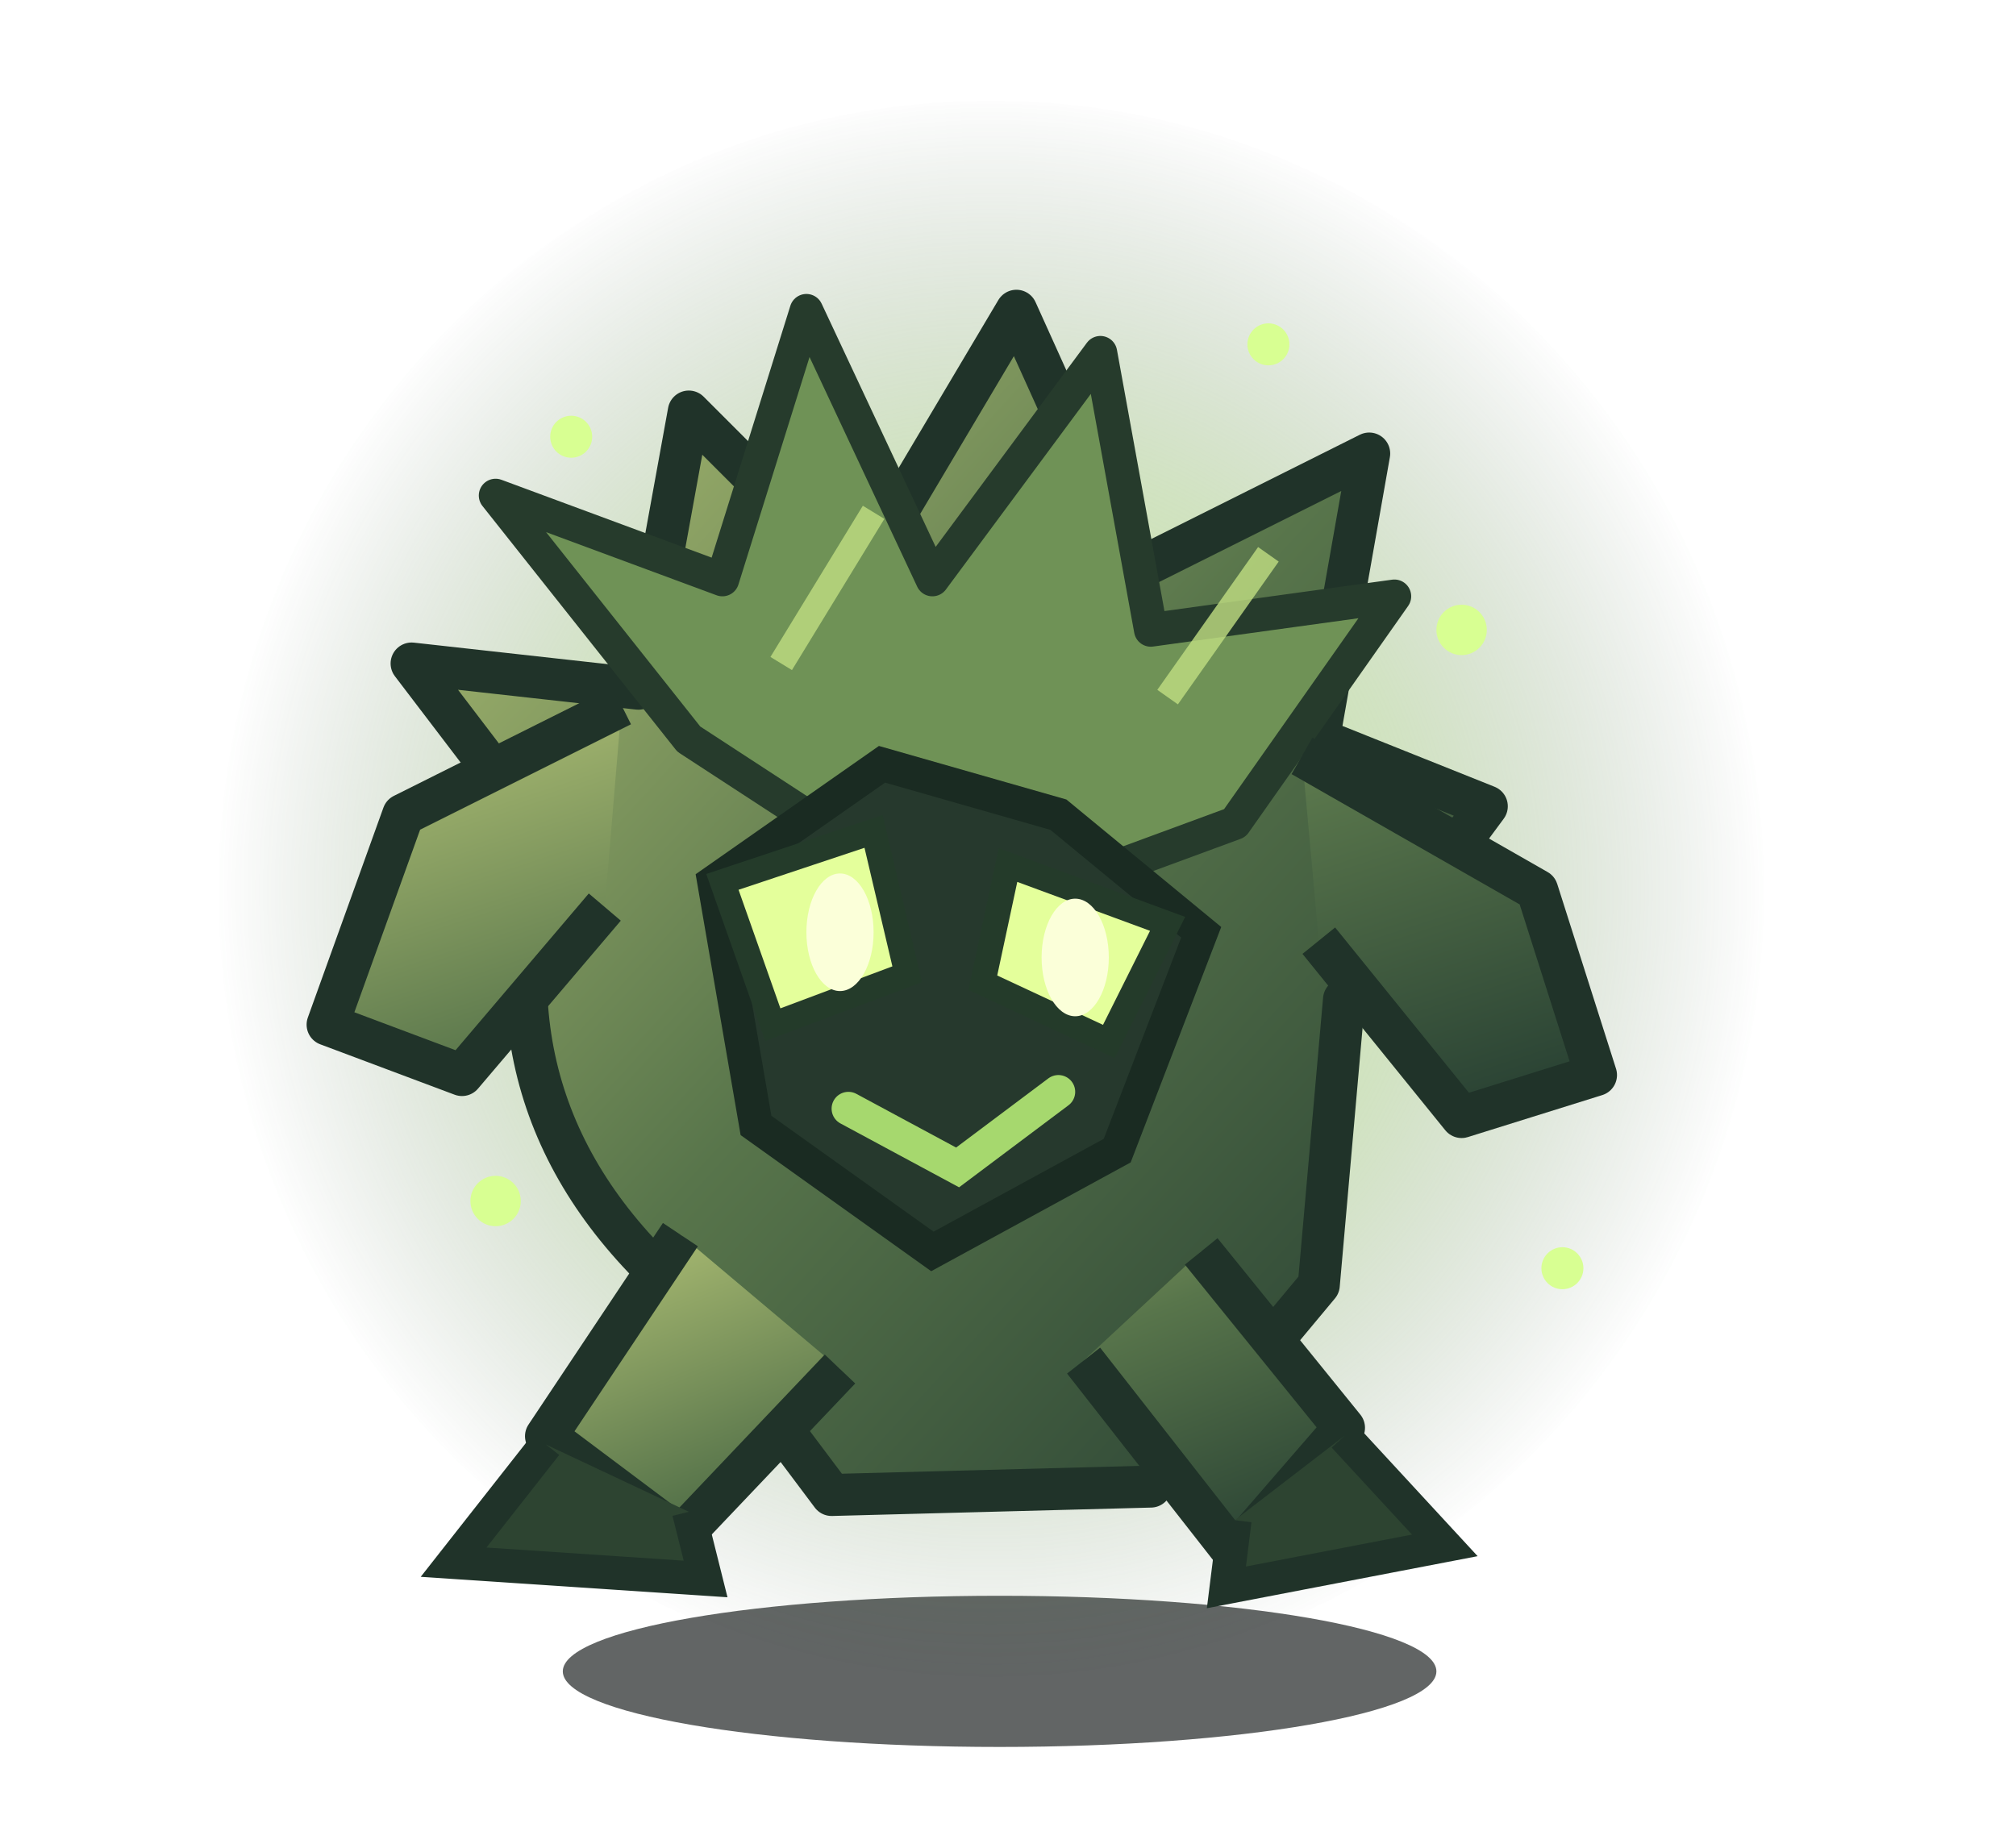
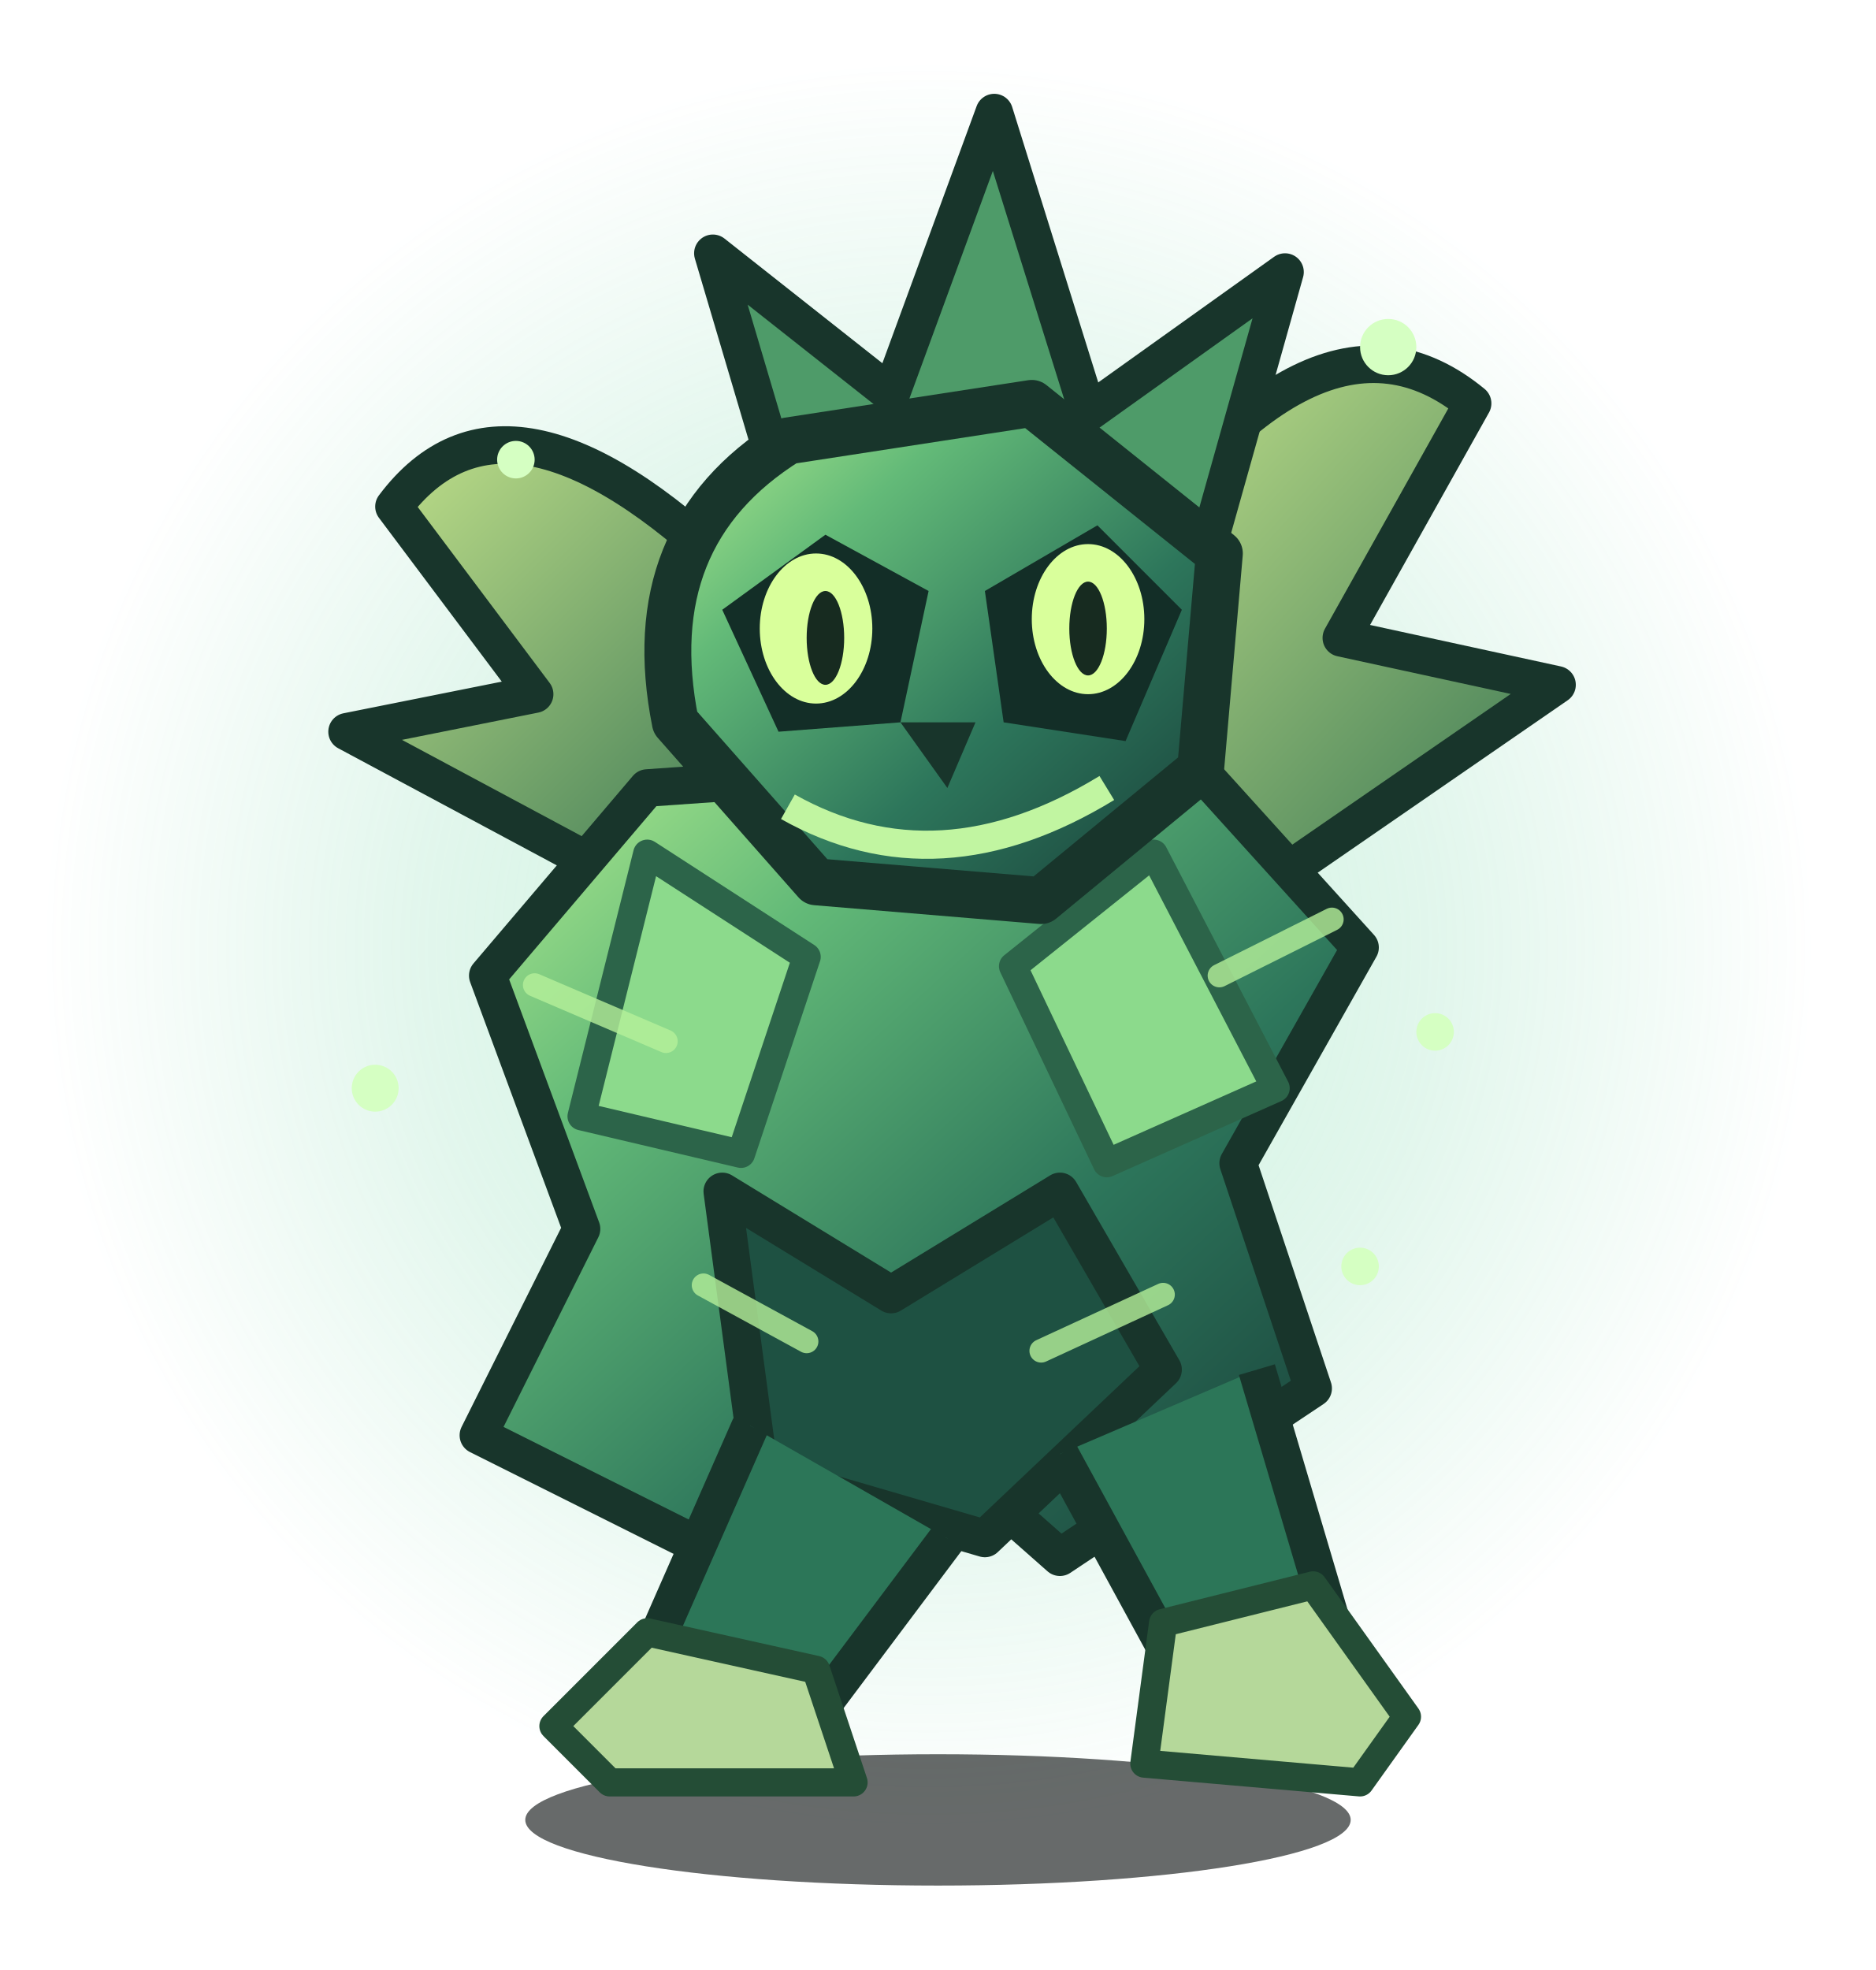
- <svg xmlns="http://www.w3.org/2000/svg" viewBox="0 0 240 220">
+ <svg xmlns="http://www.w3.org/2000/svg" viewBox="0 0 200 210">
  <defs>
-     <radialGradient id="glow">
-       <stop stop-color="#d7ff91" stop-opacity=".75" />
-       <stop offset=".55" stop-color="#7cae50" stop-opacity=".35" />
-       <stop offset="1" stop-color="#35553a" stop-opacity="0" />
+     <radialGradient id="aura">
+       <stop stop-color="#9af6c1" stop-opacity=".38" />
+       <stop offset=".58" stop-color="#4cc98d" stop-opacity=".16" />
+       <stop offset="1" stop-color="#4cc98d" stop-opacity="0" />
    </radialGradient>
-     <linearGradient id="bark" x1="0" y1="0" x2="1" y2="1">
-       <stop stop-color="#b4c477" />
-       <stop offset=".5" stop-color="#58754b" />
-       <stop offset="1" stop-color="#243c31" />
+     <linearGradient id="body" x1="0" y1="0" x2="1" y2="1">
+       <stop stop-color="#b7ef91" />
+       <stop offset=".28" stop-color="#63ba78" />
+       <stop offset=".62" stop-color="#2d765b" />
+       <stop offset="1" stop-color="#173c37" />
+     </linearGradient>
+     <linearGradient id="leaf" x1="0" y1="0" x2="1" y2="1">
+       <stop stop-color="#c6e48c" />
+       <stop offset="1" stop-color="#397653" />
    </linearGradient>
  </defs>
-   <ellipse cx="119" cy="199" rx="52" ry="9" fill="#020706" opacity=".62" />
-   <ellipse cx="118" cy="106" rx="92" ry="94" fill="url(#glow)" />
-   <path d="M81 154Q56 132 65 100L49 79 76 82 82 49 102 69 121 37 135 68 163 54 157 88 177 96 160 119 157 153 137 177 99 178Z" fill="url(#bark)" stroke="#203329" stroke-width="5" stroke-linejoin="round" />
-   <path d="M82 88L59 59 86 69 96 37 111 69 131 42 137 75 166 71 147 98 128 105 105 103Z" fill="#6f9256" stroke="#263b2c" stroke-width="4" stroke-linejoin="round" />
-   <path d="M85 105L105 91 126 97 143 111 133 137 111 149 90 134Z" fill="#26392d" stroke="#1a2b22" stroke-width="4" />
-   <path d="M86 105L104 99 108 116 92 122Z M120 103L139 110 132 124 117 117Z" fill="#e4ff9b" stroke="#243b2a" stroke-width="3" />
-   <ellipse cx="100" cy="111" rx="4" ry="7" fill="#fbffd9" />
-   <ellipse cx="128" cy="114" rx="4" ry="7" fill="#fbffd9" />
-   <path d="M101 132L114 139 126 130" fill="none" stroke="#a6d86e" stroke-width="4" stroke-linecap="round" />
-   <path d="M81 147L65 171 81 183 100 163M143 149L160 170 147 185 129 162" fill="url(#bark)" stroke="#203329" stroke-width="5" stroke-linejoin="round" />
-   <path d="M65 172L54 186 84 188 82 180M160 171L172 184 146 189 147 181" fill="#2d4431" stroke="#203329" stroke-width="4" />
-   <path d="M74 84L48 97 39 122 55 128 72 108M155 90L183 106 190 128 174 133 157 112" fill="url(#bark)" stroke="#203329" stroke-width="5" stroke-linejoin="round" />
-   <g fill="#d8ff92">
-     <circle cx="59" cy="143" r="3" />
-     <circle cx="174" cy="75" r="3" />
-     <circle cx="151" cy="41" r="2.5" />
-     <circle cx="68" cy="52" r="2.5" />
-     <circle cx="186" cy="151" r="2.5" />
+   <ellipse cx="99" cy="101" rx="94" ry="94" fill="url(#aura)" />
+   <ellipse cx="100" cy="194" rx="44" ry="7" fill="#020706" opacity=".6" />
+   <g stroke="#18352b" stroke-width="4" stroke-linejoin="round">
+     <path d="M78 61Q54 38 42 54L57 74 37 78 65 93 83 82Z" fill="url(#leaf)" />
+     <path d="M118 62Q140 29 157 43L143 68 166 73 137 93 117 82Z" fill="url(#leaf)" />
+     <path d="M84 54L76 27 95 42 106 12 116 44 137 29 128 61Z" fill="#4e9b69" />
+     <path d="M69 84L52 104 62 131 51 153 75 165 96 151 113 166 140 148 132 124 145 101 126 80Z" fill="url(#body)" />
+     <path d="M69 91L86 102 79 123 62 119ZM123 91L108 103 118 124 136 116Z" fill="#8cda8c" stroke="#2c6449" stroke-width="3" />
+     <path d="M77 127L95 138 113 127 124 146 105 164 81 157Z" fill="#1e5142" />
+     <path d="M80 152L69 177 86 184 101 164M113 155L125 177 142 173 134 146" fill="#2c7658" />
+     <path d="M69 174L87 178 91 190 65 190 59 184ZM124 173L140 169 150 183 145 190 122 188Z" fill="#b5d89a" stroke="#244d36" stroke-width="3" />
  </g>
-   <path d="M93 79L104 61M139 83L151 66" stroke="#c1df82" stroke-width="3" opacity=".8" />
+   <path d="M72 77Q68 57 84 47L110 43 130 59 128 82 111 96 87 94Z" fill="url(#body)" stroke="#18352b" stroke-width="5" stroke-linejoin="round" />
+   <path d="M77 65L88 57 99 63 96 77 83 78Z" fill="#132e27" />
+   <path d="M105 63L117 56 126 65 120 79 107 77Z" fill="#132e27" />
+   <ellipse cx="87" cy="67" rx="6" ry="8" fill="#d9ff9b" />
+   <ellipse cx="116" cy="66" rx="6" ry="8" fill="#d9ff9b" />
+   <ellipse cx="88" cy="68" rx="2" ry="5" fill="#172b20" />
+   <ellipse cx="116" cy="67" rx="2" ry="5" fill="#172b20" />
+   <path d="M96 77L104 77 101 84Z" fill="#18352b" />
+   <path d="M84 86Q100 95 118 84" fill="none" stroke="#c1f5a1" stroke-width="3" />
+   <g fill="none" stroke-linecap="round">
+     <path d="M57 105L71 111M130 104L142 98M75 137L86 143M111 144L124 138" stroke="#b5f09a" stroke-width="2.5" opacity=".8" />
+   </g>
+   <g fill="#d5ffc2">
+     <circle cx="40" cy="116" r="2.5" />
+     <circle cx="153" cy="110" r="2" />
+     <circle cx="55" cy="49" r="2" />
+     <circle cx="148" cy="37" r="3" />
+     <circle cx="145" cy="135" r="2" />
+   </g>
</svg>
